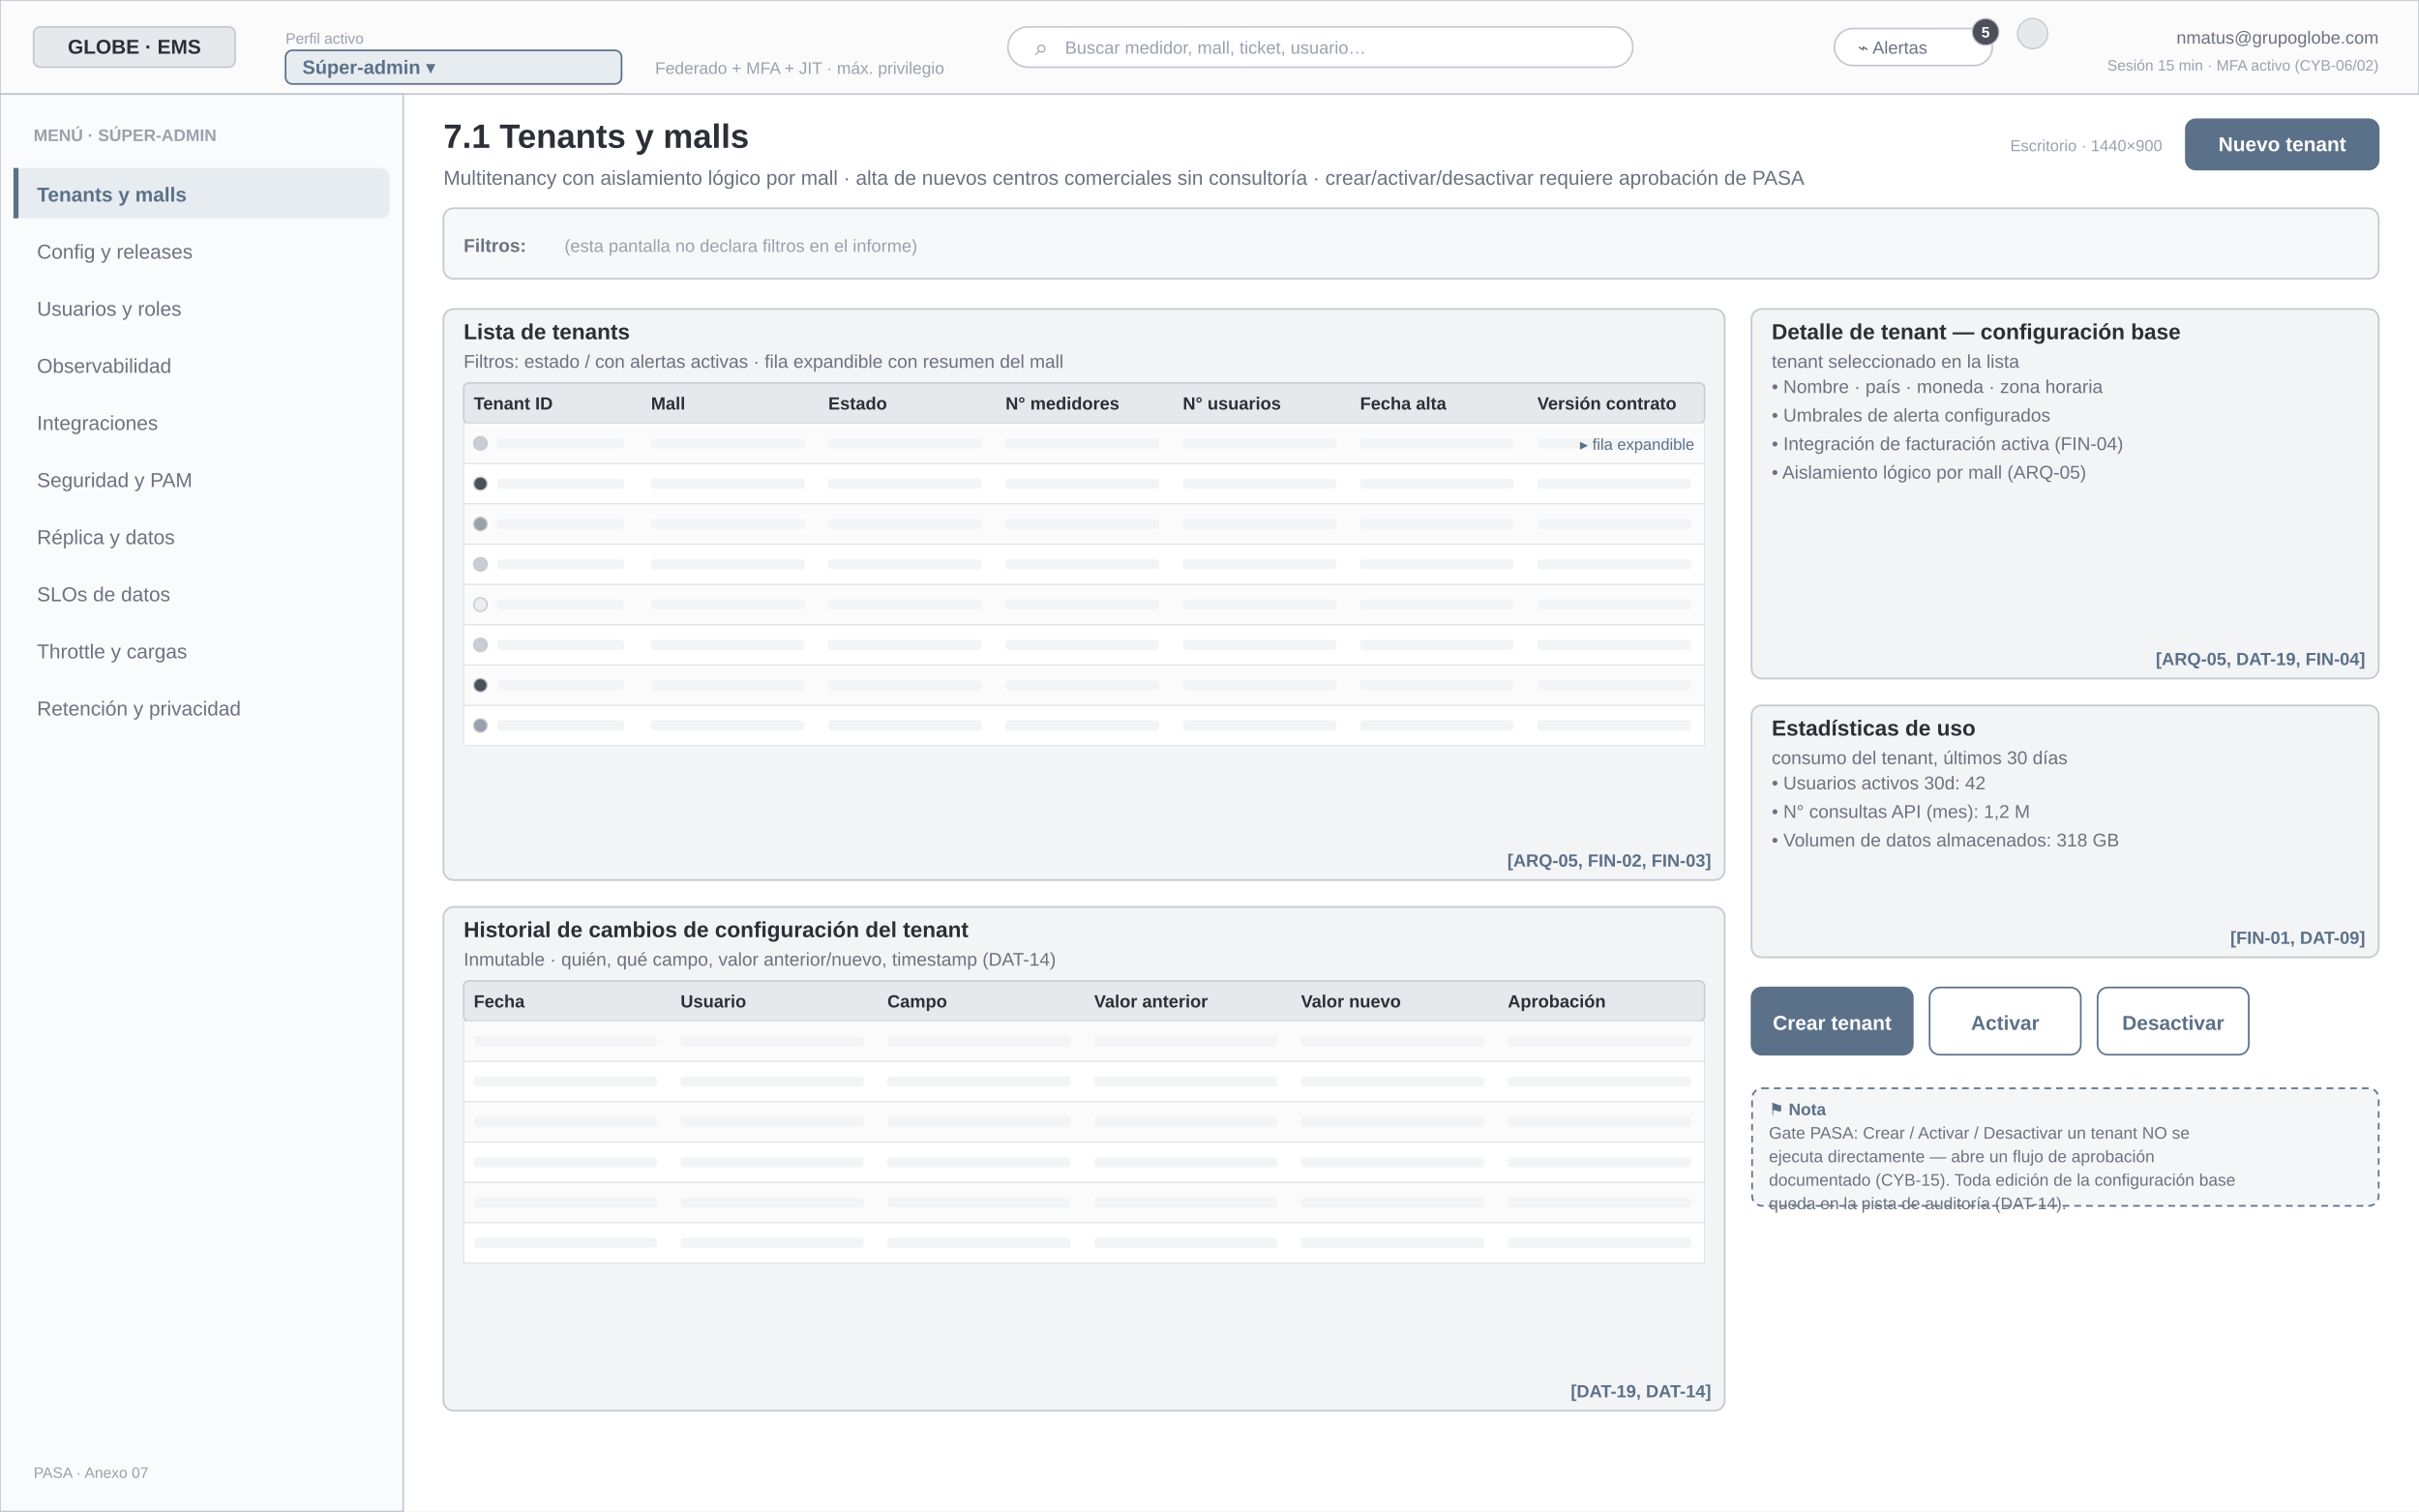
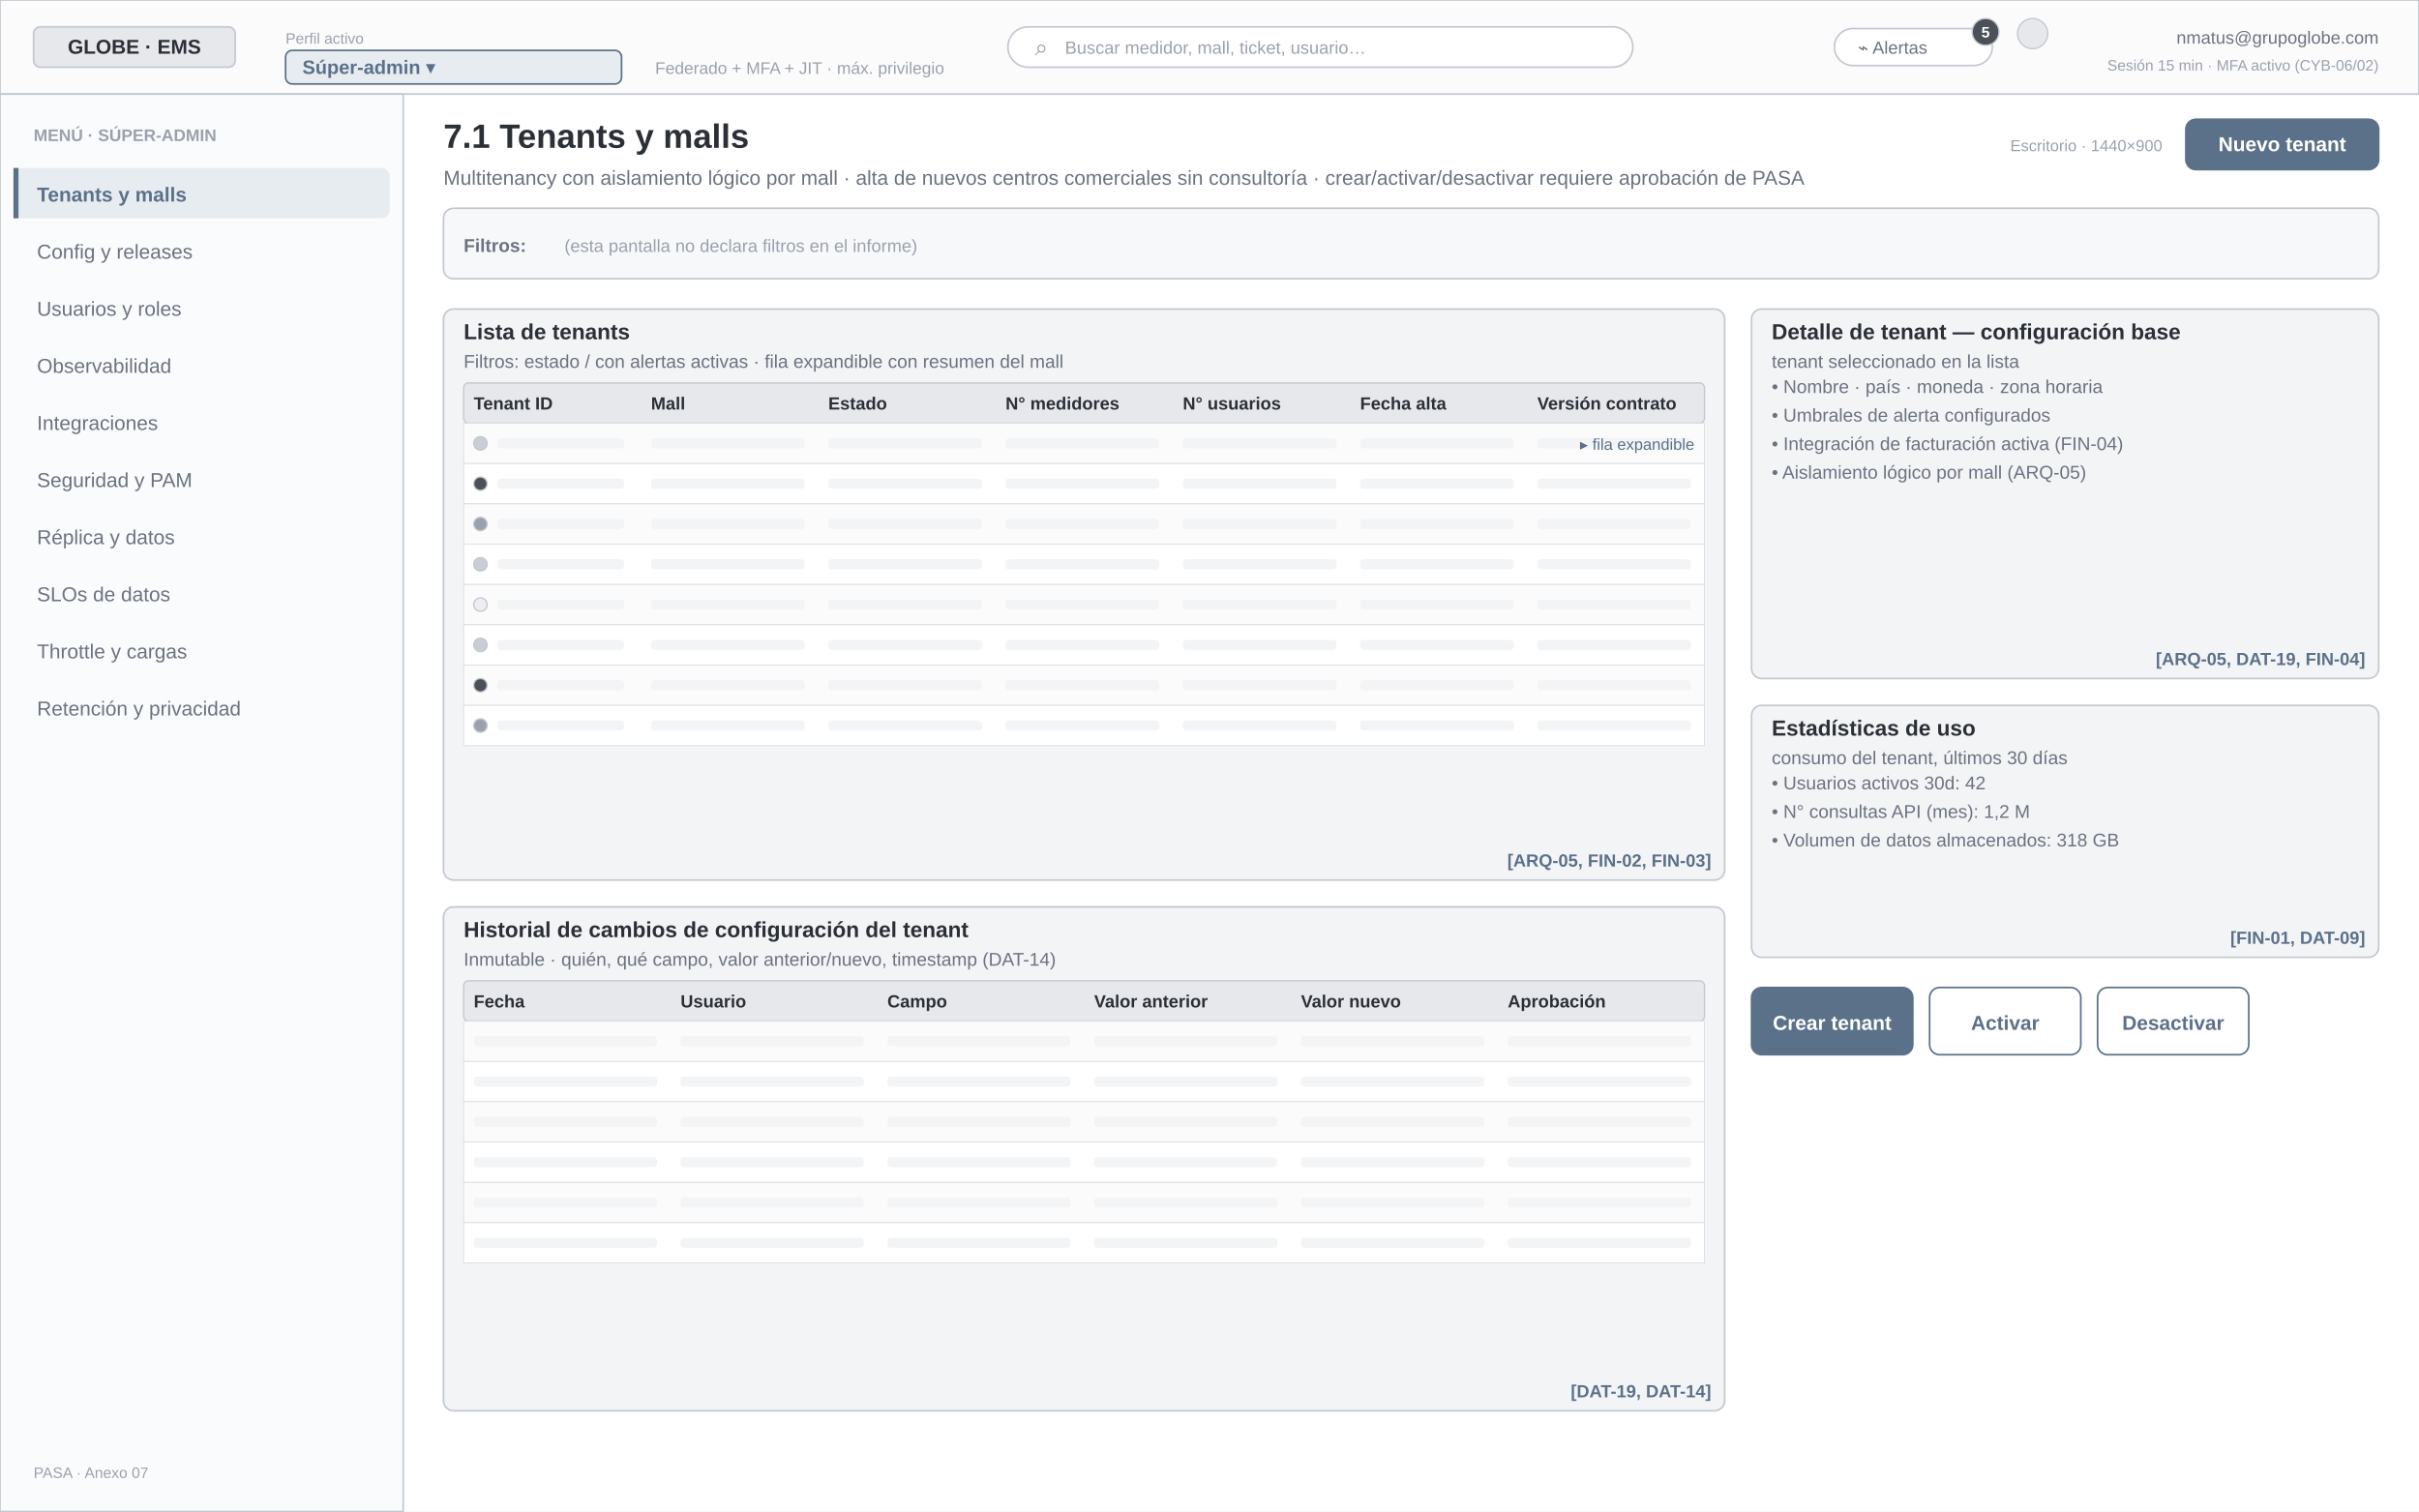
<svg xmlns="http://www.w3.org/2000/svg" viewBox="0 0 1440 900" width="1440" height="900" font-family="'Segoe UI', 'Helvetica Neue', Arial, sans-serif">
  <rect x="0" y="0" width="1440" height="900" rx="0" fill="#ffffff" stroke="none" stroke-width="1" />
  <rect x="0" y="0" width="1440" height="56" rx="0" fill="#fbfbfc" stroke="#c3c8d0" stroke-width="1" />
  <rect x="20" y="16" width="120" height="24" rx="4" fill="#e6e8ec" stroke="#c3c8d0" stroke-width="1" />
  <text x="80" y="32" font-family="'Segoe UI', 'Helvetica Neue', Arial, sans-serif" font-size="12" fill="#2b2f36" font-weight="700" text-anchor="middle">GLOBE · EMS</text>
  <text x="170" y="26" font-family="'Segoe UI', 'Helvetica Neue', Arial, sans-serif" font-size="9" fill="#9aa1ac" font-weight="normal" text-anchor="start">Perfil activo</text>
  <rect x="170" y="30" width="200" height="20" rx="4" fill="#e7ecf1" stroke="#5b7089" stroke-width="1" />
  <text x="180" y="44" font-family="'Segoe UI', 'Helvetica Neue', Arial, sans-serif" font-size="11.5" fill="#5b7089" font-weight="600" text-anchor="start">Súper-admin  ▾</text>
  <text x="390" y="44" font-family="'Segoe UI', 'Helvetica Neue', Arial, sans-serif" font-size="10" fill="#9aa1ac" font-weight="normal" text-anchor="start">Federado + MFA + JIT · máx. privilegio</text>
  <rect x="600" y="16" width="372" height="24" rx="12" fill="#ffffff" stroke="#c3c8d0" stroke-width="1" />
  <text x="616" y="33" font-family="'Segoe UI', 'Helvetica Neue', Arial, sans-serif" font-size="14" fill="#9aa1ac" font-weight="normal" text-anchor="start">⌕</text>
  <text x="634" y="32" font-family="'Segoe UI', 'Helvetica Neue', Arial, sans-serif" font-size="10.5" fill="#9aa1ac" font-weight="normal" text-anchor="start">Buscar medidor, mall, ticket, usuario…</text>
  <rect x="1092" y="17" width="94" height="22" rx="11" fill="#ffffff" stroke="#c3c8d0" stroke-width="1" />
  <text x="1106" y="32" font-family="'Segoe UI', 'Helvetica Neue', Arial, sans-serif" font-size="10.5" fill="#6b7280" font-weight="normal" text-anchor="start">⌁ Alertas</text>
  <circle cx="1182" cy="19" r="8" fill="#4b5059" stroke="#c3c8d0" stroke-width="0.8" />
  <text x="1182" y="22.3" font-family="'Segoe UI', 'Helvetica Neue', Arial, sans-serif" font-size="9" fill="#ffffff" font-weight="700" text-anchor="middle">5</text>
  <circle cx="1210" cy="20" r="9" fill="#e6e8ec" stroke="#c3c8d0" stroke-width="0.8" />
  <text x="1416" y="26" font-family="'Segoe UI', 'Helvetica Neue', Arial, sans-serif" font-size="10.5" fill="#6b7280" font-weight="normal" text-anchor="end">nmatus@grupoglobe.com</text>
  <text x="1416" y="42" font-family="'Segoe UI', 'Helvetica Neue', Arial, sans-serif" font-size="9" fill="#9aa1ac" font-weight="normal" text-anchor="end">Sesión 15 min · MFA activo (CYB-06/02)</text>
  <rect x="0" y="56" width="240" height="844" rx="0" fill="#fafbfc" stroke="#c3c8d0" stroke-width="1" />
  <text x="20" y="84" font-family="'Segoe UI', 'Helvetica Neue', Arial, sans-serif" font-size="10" fill="#9aa1ac" font-weight="700" text-anchor="start">MENÚ · SÚPER-ADMIN</text>
  <rect x="8" y="100" width="224" height="30" rx="5" fill="#e7ecf1" stroke="none" stroke-width="1" />
  <rect x="8" y="100" width="3" height="30" rx="0" fill="#5b7089" stroke="none" stroke-width="1" />
  <text x="22" y="120" font-family="'Segoe UI', 'Helvetica Neue', Arial, sans-serif" font-size="12" fill="#5b7089" font-weight="700" text-anchor="start">Tenants y malls</text>
  <text x="22" y="154" font-family="'Segoe UI', 'Helvetica Neue', Arial, sans-serif" font-size="12" fill="#6b7280" font-weight="normal" text-anchor="start">Config y releases</text>
  <text x="22" y="188" font-family="'Segoe UI', 'Helvetica Neue', Arial, sans-serif" font-size="12" fill="#6b7280" font-weight="normal" text-anchor="start">Usuarios y roles</text>
  <text x="22" y="222" font-family="'Segoe UI', 'Helvetica Neue', Arial, sans-serif" font-size="12" fill="#6b7280" font-weight="normal" text-anchor="start">Observabilidad</text>
  <text x="22" y="256" font-family="'Segoe UI', 'Helvetica Neue', Arial, sans-serif" font-size="12" fill="#6b7280" font-weight="normal" text-anchor="start">Integraciones</text>
  <text x="22" y="290" font-family="'Segoe UI', 'Helvetica Neue', Arial, sans-serif" font-size="12" fill="#6b7280" font-weight="normal" text-anchor="start">Seguridad y PAM</text>
  <text x="22" y="324" font-family="'Segoe UI', 'Helvetica Neue', Arial, sans-serif" font-size="12" fill="#6b7280" font-weight="normal" text-anchor="start">Réplica y datos</text>
  <text x="22" y="358" font-family="'Segoe UI', 'Helvetica Neue', Arial, sans-serif" font-size="12" fill="#6b7280" font-weight="normal" text-anchor="start">SLOs de datos</text>
  <text x="22" y="392" font-family="'Segoe UI', 'Helvetica Neue', Arial, sans-serif" font-size="12" fill="#6b7280" font-weight="normal" text-anchor="start">Throttle y cargas</text>
  <text x="22" y="426" font-family="'Segoe UI', 'Helvetica Neue', Arial, sans-serif" font-size="12" fill="#6b7280" font-weight="normal" text-anchor="start">Retención y privacidad</text>
  <text x="20" y="880" font-family="'Segoe UI', 'Helvetica Neue', Arial, sans-serif" font-size="9" fill="#9aa1ac" font-weight="normal" text-anchor="start">PASA · Anexo 07</text>
  <text x="264" y="88" font-family="'Segoe UI', 'Helvetica Neue', Arial, sans-serif" font-size="20" fill="#2b2f36" font-weight="700" text-anchor="start">7.1  Tenants y malls</text>
  <rect x="1301.2" y="71" width="114.8" height="30" rx="6" fill="#5b7089" stroke="#5b7089" stroke-width="1" />
  <text x="1358.6" y="90" font-family="'Segoe UI', 'Helvetica Neue', Arial, sans-serif" font-size="12" fill="#ffffff" font-weight="700" text-anchor="middle">Nuevo tenant</text>
  <text x="1287.2" y="90" font-family="'Segoe UI', 'Helvetica Neue', Arial, sans-serif" font-size="9.5" fill="#9aa1ac" font-weight="normal" text-anchor="end">Escritorio · 1440×900</text>
  <text x="264" y="110" font-family="'Segoe UI', 'Helvetica Neue', Arial, sans-serif" font-size="12" fill="#6b7280" font-weight="normal" text-anchor="start">Multitenancy con aislamiento lógico por mall · alta de nuevos centros comerciales sin consultoría · crear/activar/desactivar requiere aprobación de PASA</text>
  <rect x="264" y="124" width="1152" height="42" rx="6" fill="#f7f8fa" stroke="#c3c8d0" stroke-width="1" />
  <text x="276" y="150" font-family="'Segoe UI', 'Helvetica Neue', Arial, sans-serif" font-size="11" fill="#6b7280" font-weight="700" text-anchor="start">Filtros:</text>
  <text x="336" y="150" font-family="'Segoe UI', 'Helvetica Neue', Arial, sans-serif" font-size="10.5" fill="#9aa1ac" font-weight="normal" text-anchor="start">(esta pantalla no declara filtros en el informe)</text>
-   <rect x="1043" y="648" width="373" height="70" rx="6" fill="#f4f6f8" stroke="#5b7089" stroke-width="1" stroke-dasharray="4 3" />
-   <text x="1053" y="664" font-family="'Segoe UI', 'Helvetica Neue', Arial, sans-serif" font-size="10" fill="#5b7089" font-weight="700" text-anchor="start">⚑ Nota</text>
-   <text x="1053" y="678" font-family="'Segoe UI', 'Helvetica Neue', Arial, sans-serif" font-size="10" fill="#6b7280" font-weight="normal" text-anchor="start">Gate PASA: Crear / Activar / Desactivar un tenant NO se</text>
-   <text x="1053" y="692" font-family="'Segoe UI', 'Helvetica Neue', Arial, sans-serif" font-size="10" fill="#6b7280" font-weight="normal" text-anchor="start">ejecuta directamente — abre un flujo de aprobación</text>
-   <text x="1053" y="706" font-family="'Segoe UI', 'Helvetica Neue', Arial, sans-serif" font-size="10" fill="#6b7280" font-weight="normal" text-anchor="start">documentado (CYB-15). Toda edición de la configuración base</text>
-   <text x="1053" y="720" font-family="'Segoe UI', 'Helvetica Neue', Arial, sans-serif" font-size="10" fill="#6b7280" font-weight="normal" text-anchor="start">queda en la pista de auditoría (DAT-14).</text>
  <rect x="264.0" y="184" width="762.667" height="340" rx="6" fill="#f3f4f6" stroke="#c3c8d0" stroke-width="1" />
  <text x="276.0" y="202" font-family="'Segoe UI', 'Helvetica Neue', Arial, sans-serif" font-size="13" fill="#2b2f36" font-weight="700" text-anchor="start">Lista de tenants</text>
  <text x="276.0" y="219" font-family="'Segoe UI', 'Helvetica Neue', Arial, sans-serif" font-size="11" fill="#6b7280" font-weight="normal" text-anchor="start">Filtros: estado / con alertas activas · fila expandible con resumen del mall</text>
  <rect x="276.0" y="228" width="738.667" height="24" rx="3" fill="#e6e8ec" stroke="#c3c8d0" stroke-width="0.8" />
  <text x="282.0" y="243.84" font-family="'Segoe UI', 'Helvetica Neue', Arial, sans-serif" font-size="10.5" fill="#2b2f36" font-weight="700" text-anchor="start">Tenant ID</text>
  <text x="387.524" y="243.84" font-family="'Segoe UI', 'Helvetica Neue', Arial, sans-serif" font-size="10.5" fill="#2b2f36" font-weight="700" text-anchor="start">Mall</text>
  <text x="493.048" y="243.84" font-family="'Segoe UI', 'Helvetica Neue', Arial, sans-serif" font-size="10.5" fill="#2b2f36" font-weight="700" text-anchor="start">Estado</text>
  <text x="598.571" y="243.84" font-family="'Segoe UI', 'Helvetica Neue', Arial, sans-serif" font-size="10.5" fill="#2b2f36" font-weight="700" text-anchor="start">N° medidores</text>
  <text x="704.095" y="243.84" font-family="'Segoe UI', 'Helvetica Neue', Arial, sans-serif" font-size="10.5" fill="#2b2f36" font-weight="700" text-anchor="start">N° usuarios</text>
  <text x="809.619" y="243.84" font-family="'Segoe UI', 'Helvetica Neue', Arial, sans-serif" font-size="10.5" fill="#2b2f36" font-weight="700" text-anchor="start">Fecha alta</text>
  <text x="915.143" y="243.84" font-family="'Segoe UI', 'Helvetica Neue', Arial, sans-serif" font-size="10.5" fill="#2b2f36" font-weight="700" text-anchor="start">Versión contrato</text>
  <rect x="276.0" y="252" width="738.667" height="24" rx="0" fill="#fbfbfc" stroke="#d9dce1" stroke-width="0.5" />
  <circle cx="286.0" cy="264.0" r="4" fill="#c9ced6" stroke="#c3c8d0" stroke-width="0.8" />
  <rect x="296.0" y="261.0" width="75.524" height="6" rx="2" fill="#f3f4f6" stroke="none" stroke-width="1" />
  <rect x="387.524" y="261.0" width="91.524" height="6" rx="2" fill="#f3f4f6" stroke="none" stroke-width="1" />
  <rect x="493.048" y="261.0" width="91.524" height="6" rx="2" fill="#f3f4f6" stroke="none" stroke-width="1" />
  <rect x="598.571" y="261.0" width="91.524" height="6" rx="2" fill="#f3f4f6" stroke="none" stroke-width="1" />
  <rect x="704.095" y="261.0" width="91.524" height="6" rx="2" fill="#f3f4f6" stroke="none" stroke-width="1" />
  <rect x="809.619" y="261.0" width="91.524" height="6" rx="2" fill="#f3f4f6" stroke="none" stroke-width="1" />
  <rect x="915.143" y="261.0" width="91.524" height="6" rx="2" fill="#f3f4f6" stroke="none" stroke-width="1" />
  <rect x="276.0" y="276" width="738.667" height="24" rx="0" fill="#ffffff" stroke="#d9dce1" stroke-width="0.5" />
  <circle cx="286.0" cy="288.0" r="4" fill="#4b5059" stroke="#c3c8d0" stroke-width="0.8" />
  <rect x="296.0" y="285.0" width="75.524" height="6" rx="2" fill="#f3f4f6" stroke="none" stroke-width="1" />
  <rect x="387.524" y="285.0" width="91.524" height="6" rx="2" fill="#f3f4f6" stroke="none" stroke-width="1" />
  <rect x="493.048" y="285.0" width="91.524" height="6" rx="2" fill="#f3f4f6" stroke="none" stroke-width="1" />
  <rect x="598.571" y="285.0" width="91.524" height="6" rx="2" fill="#f3f4f6" stroke="none" stroke-width="1" />
  <rect x="704.095" y="285.0" width="91.524" height="6" rx="2" fill="#f3f4f6" stroke="none" stroke-width="1" />
  <rect x="809.619" y="285.0" width="91.524" height="6" rx="2" fill="#f3f4f6" stroke="none" stroke-width="1" />
  <rect x="915.143" y="285.0" width="91.524" height="6" rx="2" fill="#f3f4f6" stroke="none" stroke-width="1" />
  <rect x="276.0" y="300" width="738.667" height="24" rx="0" fill="#fbfbfc" stroke="#d9dce1" stroke-width="0.5" />
  <circle cx="286.0" cy="312.0" r="4" fill="#9aa1ac" stroke="#c3c8d0" stroke-width="0.8" />
  <rect x="296.0" y="309.0" width="75.524" height="6" rx="2" fill="#f3f4f6" stroke="none" stroke-width="1" />
  <rect x="387.524" y="309.0" width="91.524" height="6" rx="2" fill="#f3f4f6" stroke="none" stroke-width="1" />
  <rect x="493.048" y="309.0" width="91.524" height="6" rx="2" fill="#f3f4f6" stroke="none" stroke-width="1" />
  <rect x="598.571" y="309.0" width="91.524" height="6" rx="2" fill="#f3f4f6" stroke="none" stroke-width="1" />
  <rect x="704.095" y="309.0" width="91.524" height="6" rx="2" fill="#f3f4f6" stroke="none" stroke-width="1" />
  <rect x="809.619" y="309.0" width="91.524" height="6" rx="2" fill="#f3f4f6" stroke="none" stroke-width="1" />
  <rect x="915.143" y="309.0" width="91.524" height="6" rx="2" fill="#f3f4f6" stroke="none" stroke-width="1" />
  <rect x="276.0" y="324" width="738.667" height="24" rx="0" fill="#ffffff" stroke="#d9dce1" stroke-width="0.5" />
  <circle cx="286.0" cy="336.0" r="4" fill="#c9ced6" stroke="#c3c8d0" stroke-width="0.8" />
  <rect x="296.0" y="333.0" width="75.524" height="6" rx="2" fill="#f3f4f6" stroke="none" stroke-width="1" />
  <rect x="387.524" y="333.0" width="91.524" height="6" rx="2" fill="#f3f4f6" stroke="none" stroke-width="1" />
  <rect x="493.048" y="333.0" width="91.524" height="6" rx="2" fill="#f3f4f6" stroke="none" stroke-width="1" />
  <rect x="598.571" y="333.0" width="91.524" height="6" rx="2" fill="#f3f4f6" stroke="none" stroke-width="1" />
  <rect x="704.095" y="333.0" width="91.524" height="6" rx="2" fill="#f3f4f6" stroke="none" stroke-width="1" />
  <rect x="809.619" y="333.0" width="91.524" height="6" rx="2" fill="#f3f4f6" stroke="none" stroke-width="1" />
  <rect x="915.143" y="333.0" width="91.524" height="6" rx="2" fill="#f3f4f6" stroke="none" stroke-width="1" />
  <rect x="276.0" y="348" width="738.667" height="24" rx="0" fill="#fbfbfc" stroke="#d9dce1" stroke-width="0.5" />
  <circle cx="286.0" cy="360.0" r="4" fill="#eceef1" stroke="#c3c8d0" stroke-width="0.8" />
  <rect x="296.0" y="357.0" width="75.524" height="6" rx="2" fill="#f3f4f6" stroke="none" stroke-width="1" />
  <rect x="387.524" y="357.0" width="91.524" height="6" rx="2" fill="#f3f4f6" stroke="none" stroke-width="1" />
  <rect x="493.048" y="357.0" width="91.524" height="6" rx="2" fill="#f3f4f6" stroke="none" stroke-width="1" />
  <rect x="598.571" y="357.0" width="91.524" height="6" rx="2" fill="#f3f4f6" stroke="none" stroke-width="1" />
  <rect x="704.095" y="357.0" width="91.524" height="6" rx="2" fill="#f3f4f6" stroke="none" stroke-width="1" />
  <rect x="809.619" y="357.0" width="91.524" height="6" rx="2" fill="#f3f4f6" stroke="none" stroke-width="1" />
  <rect x="915.143" y="357.0" width="91.524" height="6" rx="2" fill="#f3f4f6" stroke="none" stroke-width="1" />
  <rect x="276.0" y="372" width="738.667" height="24" rx="0" fill="#ffffff" stroke="#d9dce1" stroke-width="0.5" />
  <circle cx="286.0" cy="384.0" r="4" fill="#c9ced6" stroke="#c3c8d0" stroke-width="0.8" />
  <rect x="296.0" y="381.0" width="75.524" height="6" rx="2" fill="#f3f4f6" stroke="none" stroke-width="1" />
  <rect x="387.524" y="381.0" width="91.524" height="6" rx="2" fill="#f3f4f6" stroke="none" stroke-width="1" />
  <rect x="493.048" y="381.0" width="91.524" height="6" rx="2" fill="#f3f4f6" stroke="none" stroke-width="1" />
  <rect x="598.571" y="381.0" width="91.524" height="6" rx="2" fill="#f3f4f6" stroke="none" stroke-width="1" />
  <rect x="704.095" y="381.0" width="91.524" height="6" rx="2" fill="#f3f4f6" stroke="none" stroke-width="1" />
  <rect x="809.619" y="381.0" width="91.524" height="6" rx="2" fill="#f3f4f6" stroke="none" stroke-width="1" />
  <rect x="915.143" y="381.0" width="91.524" height="6" rx="2" fill="#f3f4f6" stroke="none" stroke-width="1" />
  <rect x="276.0" y="396" width="738.667" height="24" rx="0" fill="#fbfbfc" stroke="#d9dce1" stroke-width="0.5" />
  <circle cx="286.0" cy="408.0" r="4" fill="#4b5059" stroke="#c3c8d0" stroke-width="0.8" />
  <rect x="296.0" y="405.0" width="75.524" height="6" rx="2" fill="#f3f4f6" stroke="none" stroke-width="1" />
  <rect x="387.524" y="405.0" width="91.524" height="6" rx="2" fill="#f3f4f6" stroke="none" stroke-width="1" />
  <rect x="493.048" y="405.0" width="91.524" height="6" rx="2" fill="#f3f4f6" stroke="none" stroke-width="1" />
  <rect x="598.571" y="405.0" width="91.524" height="6" rx="2" fill="#f3f4f6" stroke="none" stroke-width="1" />
  <rect x="704.095" y="405.0" width="91.524" height="6" rx="2" fill="#f3f4f6" stroke="none" stroke-width="1" />
  <rect x="809.619" y="405.0" width="91.524" height="6" rx="2" fill="#f3f4f6" stroke="none" stroke-width="1" />
  <rect x="915.143" y="405.0" width="91.524" height="6" rx="2" fill="#f3f4f6" stroke="none" stroke-width="1" />
  <rect x="276.0" y="420" width="738.667" height="24" rx="0" fill="#ffffff" stroke="#d9dce1" stroke-width="0.5" />
  <circle cx="286.0" cy="432.0" r="4" fill="#9aa1ac" stroke="#c3c8d0" stroke-width="0.8" />
  <rect x="296.0" y="429.0" width="75.524" height="6" rx="2" fill="#f3f4f6" stroke="none" stroke-width="1" />
  <rect x="387.524" y="429.0" width="91.524" height="6" rx="2" fill="#f3f4f6" stroke="none" stroke-width="1" />
  <rect x="493.048" y="429.0" width="91.524" height="6" rx="2" fill="#f3f4f6" stroke="none" stroke-width="1" />
  <rect x="598.571" y="429.0" width="91.524" height="6" rx="2" fill="#f3f4f6" stroke="none" stroke-width="1" />
  <rect x="704.095" y="429.0" width="91.524" height="6" rx="2" fill="#f3f4f6" stroke="none" stroke-width="1" />
  <rect x="809.619" y="429.0" width="91.524" height="6" rx="2" fill="#f3f4f6" stroke="none" stroke-width="1" />
  <rect x="915.143" y="429.0" width="91.524" height="6" rx="2" fill="#f3f4f6" stroke="none" stroke-width="1" />
  <text x="1008.667" y="267.84" font-family="'Segoe UI', 'Helvetica Neue', Arial, sans-serif" font-size="9.5" fill="#5b7089" font-weight="normal" text-anchor="end">▸ fila expandible</text>
  <text x="1018.667" y="516" font-family="'Segoe UI', 'Helvetica Neue', Arial, sans-serif" font-size="10.5" fill="#5b7089" font-weight="600" text-anchor="end">[ARQ-05, FIN-02, FIN-03]</text>
  <rect x="264.0" y="540" width="762.667" height="300" rx="6" fill="#f3f4f6" stroke="#c3c8d0" stroke-width="1" />
  <text x="276.0" y="558" font-family="'Segoe UI', 'Helvetica Neue', Arial, sans-serif" font-size="13" fill="#2b2f36" font-weight="700" text-anchor="start">Historial de cambios de configuración del tenant</text>
  <text x="276.0" y="575" font-family="'Segoe UI', 'Helvetica Neue', Arial, sans-serif" font-size="11" fill="#6b7280" font-weight="normal" text-anchor="start">Inmutable · quién, qué campo, valor anterior/nuevo, timestamp (DAT-14)</text>
  <rect x="276.0" y="584" width="738.667" height="24" rx="3" fill="#e6e8ec" stroke="#c3c8d0" stroke-width="0.8" />
  <text x="282.0" y="599.84" font-family="'Segoe UI', 'Helvetica Neue', Arial, sans-serif" font-size="10.5" fill="#2b2f36" font-weight="700" text-anchor="start">Fecha</text>
  <text x="405.111" y="599.84" font-family="'Segoe UI', 'Helvetica Neue', Arial, sans-serif" font-size="10.5" fill="#2b2f36" font-weight="700" text-anchor="start">Usuario</text>
  <text x="528.222" y="599.84" font-family="'Segoe UI', 'Helvetica Neue', Arial, sans-serif" font-size="10.5" fill="#2b2f36" font-weight="700" text-anchor="start">Campo</text>
  <text x="651.333" y="599.84" font-family="'Segoe UI', 'Helvetica Neue', Arial, sans-serif" font-size="10.5" fill="#2b2f36" font-weight="700" text-anchor="start">Valor anterior</text>
  <text x="774.444" y="599.84" font-family="'Segoe UI', 'Helvetica Neue', Arial, sans-serif" font-size="10.5" fill="#2b2f36" font-weight="700" text-anchor="start">Valor nuevo</text>
  <text x="897.556" y="599.84" font-family="'Segoe UI', 'Helvetica Neue', Arial, sans-serif" font-size="10.5" fill="#2b2f36" font-weight="700" text-anchor="start">Aprobación</text>
  <rect x="276.0" y="608" width="738.667" height="24" rx="0" fill="#fbfbfc" stroke="#d9dce1" stroke-width="0.5" />
  <rect x="282.0" y="617.0" width="109.111" height="6" rx="2" fill="#f3f4f6" stroke="none" stroke-width="1" />
  <rect x="405.111" y="617.0" width="109.111" height="6" rx="2" fill="#f3f4f6" stroke="none" stroke-width="1" />
  <rect x="528.222" y="617.0" width="109.111" height="6" rx="2" fill="#f3f4f6" stroke="none" stroke-width="1" />
  <rect x="651.333" y="617.0" width="109.111" height="6" rx="2" fill="#f3f4f6" stroke="none" stroke-width="1" />
  <rect x="774.444" y="617.0" width="109.111" height="6" rx="2" fill="#f3f4f6" stroke="none" stroke-width="1" />
  <rect x="897.556" y="617.0" width="109.111" height="6" rx="2" fill="#f3f4f6" stroke="none" stroke-width="1" />
  <rect x="276.0" y="632" width="738.667" height="24" rx="0" fill="#ffffff" stroke="#d9dce1" stroke-width="0.5" />
  <rect x="282.0" y="641.0" width="109.111" height="6" rx="2" fill="#f3f4f6" stroke="none" stroke-width="1" />
  <rect x="405.111" y="641.0" width="109.111" height="6" rx="2" fill="#f3f4f6" stroke="none" stroke-width="1" />
  <rect x="528.222" y="641.0" width="109.111" height="6" rx="2" fill="#f3f4f6" stroke="none" stroke-width="1" />
  <rect x="651.333" y="641.0" width="109.111" height="6" rx="2" fill="#f3f4f6" stroke="none" stroke-width="1" />
  <rect x="774.444" y="641.0" width="109.111" height="6" rx="2" fill="#f3f4f6" stroke="none" stroke-width="1" />
  <rect x="897.556" y="641.0" width="109.111" height="6" rx="2" fill="#f3f4f6" stroke="none" stroke-width="1" />
  <rect x="276.0" y="656" width="738.667" height="24" rx="0" fill="#fbfbfc" stroke="#d9dce1" stroke-width="0.5" />
  <rect x="282.0" y="665.0" width="109.111" height="6" rx="2" fill="#f3f4f6" stroke="none" stroke-width="1" />
  <rect x="405.111" y="665.0" width="109.111" height="6" rx="2" fill="#f3f4f6" stroke="none" stroke-width="1" />
  <rect x="528.222" y="665.0" width="109.111" height="6" rx="2" fill="#f3f4f6" stroke="none" stroke-width="1" />
  <rect x="651.333" y="665.0" width="109.111" height="6" rx="2" fill="#f3f4f6" stroke="none" stroke-width="1" />
  <rect x="774.444" y="665.0" width="109.111" height="6" rx="2" fill="#f3f4f6" stroke="none" stroke-width="1" />
  <rect x="897.556" y="665.0" width="109.111" height="6" rx="2" fill="#f3f4f6" stroke="none" stroke-width="1" />
  <rect x="276.0" y="680" width="738.667" height="24" rx="0" fill="#ffffff" stroke="#d9dce1" stroke-width="0.5" />
  <rect x="282.0" y="689.0" width="109.111" height="6" rx="2" fill="#f3f4f6" stroke="none" stroke-width="1" />
  <rect x="405.111" y="689.0" width="109.111" height="6" rx="2" fill="#f3f4f6" stroke="none" stroke-width="1" />
  <rect x="528.222" y="689.0" width="109.111" height="6" rx="2" fill="#f3f4f6" stroke="none" stroke-width="1" />
  <rect x="651.333" y="689.0" width="109.111" height="6" rx="2" fill="#f3f4f6" stroke="none" stroke-width="1" />
  <rect x="774.444" y="689.0" width="109.111" height="6" rx="2" fill="#f3f4f6" stroke="none" stroke-width="1" />
  <rect x="897.556" y="689.0" width="109.111" height="6" rx="2" fill="#f3f4f6" stroke="none" stroke-width="1" />
  <rect x="276.0" y="704" width="738.667" height="24" rx="0" fill="#fbfbfc" stroke="#d9dce1" stroke-width="0.5" />
  <rect x="282.0" y="713.0" width="109.111" height="6" rx="2" fill="#f3f4f6" stroke="none" stroke-width="1" />
  <rect x="405.111" y="713.0" width="109.111" height="6" rx="2" fill="#f3f4f6" stroke="none" stroke-width="1" />
  <rect x="528.222" y="713.0" width="109.111" height="6" rx="2" fill="#f3f4f6" stroke="none" stroke-width="1" />
  <rect x="651.333" y="713.0" width="109.111" height="6" rx="2" fill="#f3f4f6" stroke="none" stroke-width="1" />
  <rect x="774.444" y="713.0" width="109.111" height="6" rx="2" fill="#f3f4f6" stroke="none" stroke-width="1" />
  <rect x="897.556" y="713.0" width="109.111" height="6" rx="2" fill="#f3f4f6" stroke="none" stroke-width="1" />
  <rect x="276.0" y="728" width="738.667" height="24" rx="0" fill="#ffffff" stroke="#d9dce1" stroke-width="0.5" />
  <rect x="282.0" y="737.0" width="109.111" height="6" rx="2" fill="#f3f4f6" stroke="none" stroke-width="1" />
  <rect x="405.111" y="737.0" width="109.111" height="6" rx="2" fill="#f3f4f6" stroke="none" stroke-width="1" />
  <rect x="528.222" y="737.0" width="109.111" height="6" rx="2" fill="#f3f4f6" stroke="none" stroke-width="1" />
  <rect x="651.333" y="737.0" width="109.111" height="6" rx="2" fill="#f3f4f6" stroke="none" stroke-width="1" />
  <rect x="774.444" y="737.0" width="109.111" height="6" rx="2" fill="#f3f4f6" stroke="none" stroke-width="1" />
  <rect x="897.556" y="737.0" width="109.111" height="6" rx="2" fill="#f3f4f6" stroke="none" stroke-width="1" />
  <text x="1018.667" y="832" font-family="'Segoe UI', 'Helvetica Neue', Arial, sans-serif" font-size="10.5" fill="#5b7089" font-weight="600" text-anchor="end">[DAT-19, DAT-14]</text>
  <rect x="1042.667" y="184" width="373.333" height="220" rx="6" fill="#f3f4f6" stroke="#c3c8d0" stroke-width="1" />
  <text x="1054.667" y="202" font-family="'Segoe UI', 'Helvetica Neue', Arial, sans-serif" font-size="13" fill="#2b2f36" font-weight="700" text-anchor="start">Detalle de tenant — configuración base</text>
  <text x="1054.667" y="219" font-family="'Segoe UI', 'Helvetica Neue', Arial, sans-serif" font-size="11" fill="#6b7280" font-weight="normal" text-anchor="start">tenant seleccionado en la lista</text>
  <text x="1054.667" y="234" font-family="'Segoe UI', 'Helvetica Neue', Arial, sans-serif" font-size="11" fill="#6b7280" font-weight="normal" text-anchor="start">• Nombre · país · moneda · zona horaria</text>
  <text x="1054.667" y="251" font-family="'Segoe UI', 'Helvetica Neue', Arial, sans-serif" font-size="11" fill="#6b7280" font-weight="normal" text-anchor="start">• Umbrales de alerta configurados</text>
  <text x="1054.667" y="268" font-family="'Segoe UI', 'Helvetica Neue', Arial, sans-serif" font-size="11" fill="#6b7280" font-weight="normal" text-anchor="start">• Integración de facturación activa (FIN-04)</text>
  <text x="1054.667" y="285" font-family="'Segoe UI', 'Helvetica Neue', Arial, sans-serif" font-size="11" fill="#6b7280" font-weight="normal" text-anchor="start">• Aislamiento lógico por mall (ARQ-05)</text>
  <text x="1408" y="396" font-family="'Segoe UI', 'Helvetica Neue', Arial, sans-serif" font-size="10.5" fill="#5b7089" font-weight="600" text-anchor="end">[ARQ-05, DAT-19, FIN-04]</text>
  <rect x="1042.667" y="420" width="373.333" height="150" rx="6" fill="#f3f4f6" stroke="#c3c8d0" stroke-width="1" />
  <text x="1054.667" y="438" font-family="'Segoe UI', 'Helvetica Neue', Arial, sans-serif" font-size="13" fill="#2b2f36" font-weight="700" text-anchor="start">Estadísticas de uso</text>
  <text x="1054.667" y="455" font-family="'Segoe UI', 'Helvetica Neue', Arial, sans-serif" font-size="11" fill="#6b7280" font-weight="normal" text-anchor="start">consumo del tenant, últimos 30 días</text>
  <text x="1054.667" y="470" font-family="'Segoe UI', 'Helvetica Neue', Arial, sans-serif" font-size="11" fill="#6b7280" font-weight="normal" text-anchor="start">• Usuarios activos 30d: 42</text>
  <text x="1054.667" y="487" font-family="'Segoe UI', 'Helvetica Neue', Arial, sans-serif" font-size="11" fill="#6b7280" font-weight="normal" text-anchor="start">• N° consultas API (mes): 1,2 M</text>
  <text x="1054.667" y="504" font-family="'Segoe UI', 'Helvetica Neue', Arial, sans-serif" font-size="11" fill="#6b7280" font-weight="normal" text-anchor="start">• Volumen de datos almacenados: 318 GB</text>
  <text x="1408" y="562" font-family="'Segoe UI', 'Helvetica Neue', Arial, sans-serif" font-size="10.5" fill="#5b7089" font-weight="600" text-anchor="end">[FIN-01, DAT-09]</text>
  <rect x="1042.667" y="588" width="96" height="40" rx="6" fill="#5b7089" stroke="#5b7089" stroke-width="1" />
  <text x="1090.667" y="613.2" font-family="'Segoe UI', 'Helvetica Neue', Arial, sans-serif" font-size="12" fill="#ffffff" font-weight="600" text-anchor="middle">Crear tenant</text>
  <rect x="1148.667" y="588" width="90" height="40" rx="6" fill="#ffffff" stroke="#5b7089" stroke-width="1" />
  <text x="1193.667" y="613.2" font-family="'Segoe UI', 'Helvetica Neue', Arial, sans-serif" font-size="12" fill="#5b7089" font-weight="600" text-anchor="middle">Activar</text>
  <rect x="1248.667" y="588" width="90" height="40" rx="6" fill="#ffffff" stroke="#5b7089" stroke-width="1" />
  <text x="1293.667" y="613.2" font-family="'Segoe UI', 'Helvetica Neue', Arial, sans-serif" font-size="12" fill="#5b7089" font-weight="600" text-anchor="middle">Desactivar</text>
</svg>
